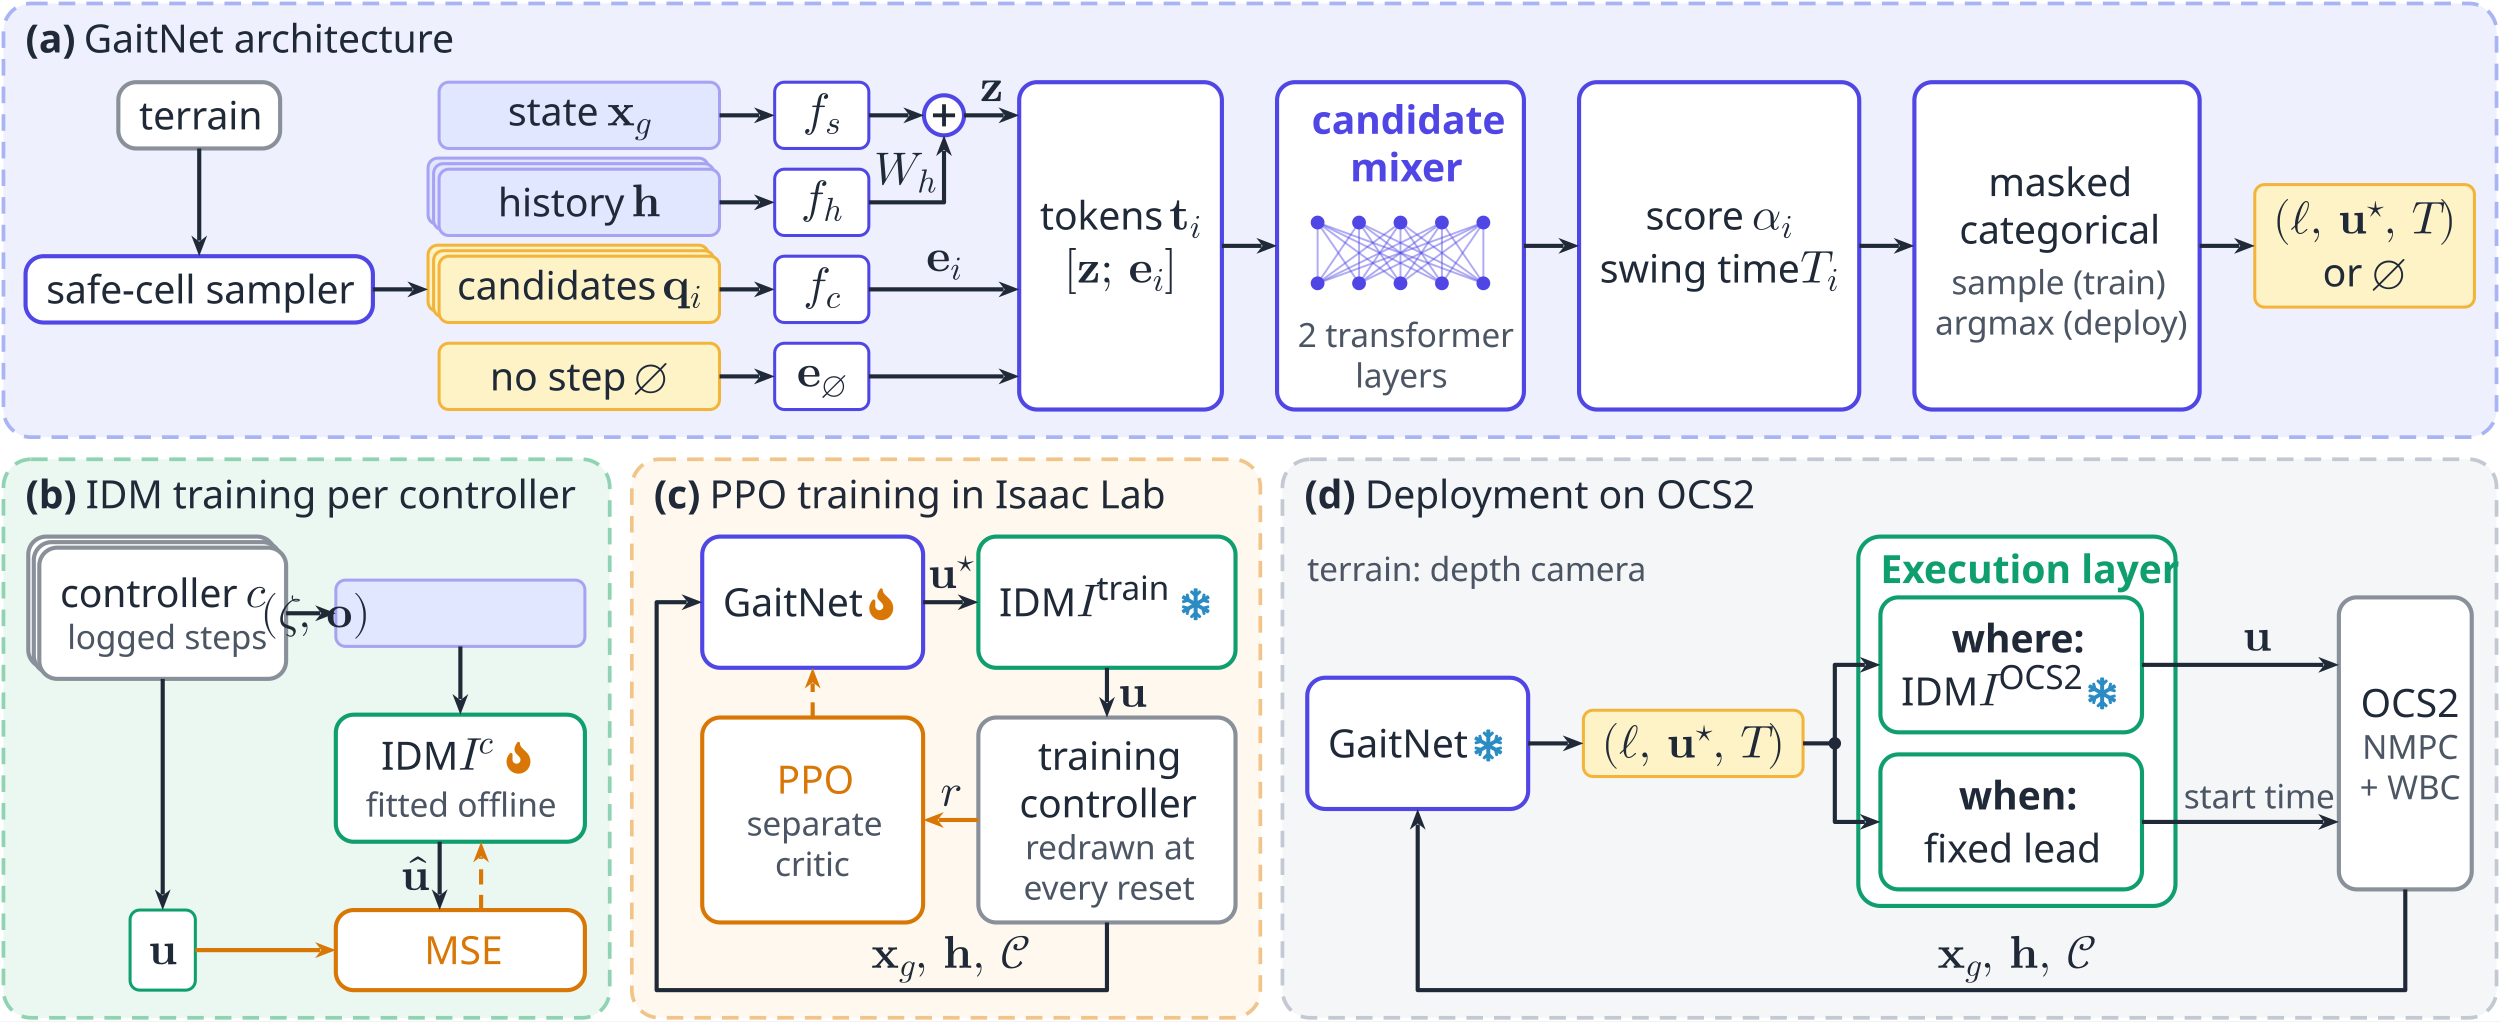
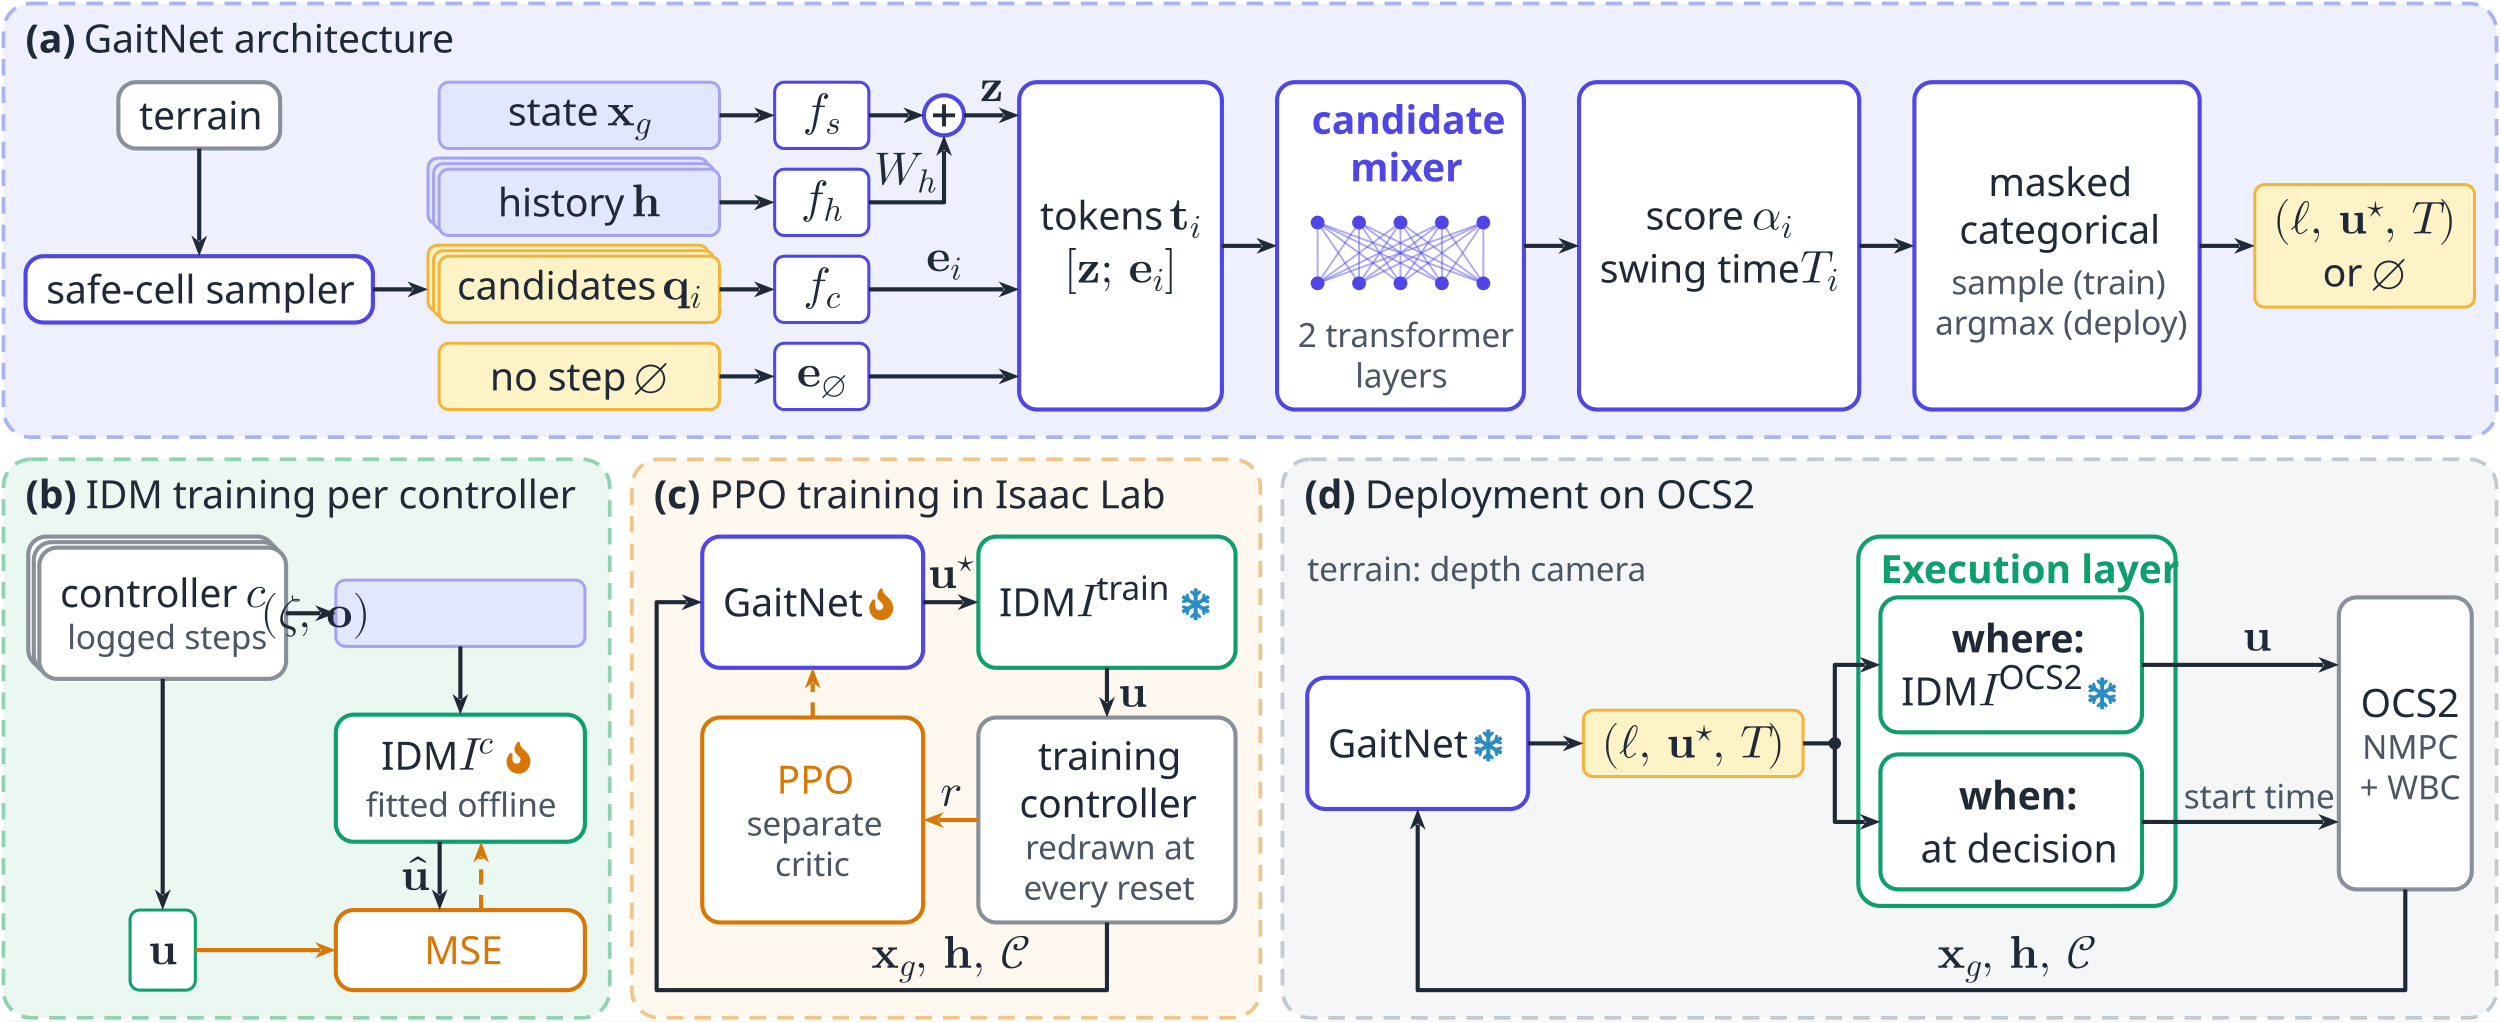
<svg xmlns="http://www.w3.org/2000/svg" width="181.00mm" height="73.94mm" viewBox="0 0 181.00 73.94">
  <g>
    <rect x="0" y="0" width="181.00" height="73.94" fill="white" />
  </g>
  <g>
    <rect x="0.250" y="0.250" width="180.500" height="31.400" rx="2.0" fill="#EEF1FD" stroke="#A9B4F4" stroke-width="0.27" stroke-dasharray="1.2,0.8" />
    <g>
      <text fill="#1F2937" xml:space="preserve">
        <tspan x="1.850" y="3.800" font-family="Fira Sans" font-size="2.820" font-weight="600">(a)</tspan>
        <tspan x="6.066" y="3.800" font-family="Fira Sans" font-size="2.820">GaitNet architecture</tspan>
      </text>
    </g>
    <g>
      <rect x="8.567" y="5.950" width="11.714" height="4.800" rx="1.3" fill="white" stroke="#8A9099" stroke-width="0.3" />
      <text fill="#1F2937" xml:space="preserve">
        <tspan x="10.067" y="9.365" font-family="Fira Sans" font-size="2.820">terrain</tspan>
      </text>
    </g>
    <g>
      <rect x="1.850" y="18.550" width="25.148" height="4.800" rx="1.3" fill="white" stroke="#4F46E5" stroke-width="0.3" />
      <text fill="#1F2937" xml:space="preserve">
        <tspan x="3.350" y="21.965" font-family="Fira Sans" font-size="2.820">safe-cell sampler</tspan>
      </text>
    </g>
    <polyline points="14.424,10.750 14.424,17.425" fill="none" stroke="#1F2937" stroke-width="0.3" stroke-linejoin="round" />
    <polygon points="14.424,18.550 13.849,17.050 14.424,17.500 14.999,17.050" fill="#1F2937" />
    <g>
      <rect x="31.791" y="5.950" width="20.302" height="4.800" rx="0.7" fill="#E0E7FF" stroke="#A7A3F2" stroke-width="0.22" />
      <text fill="#1F2937" xml:space="preserve">
        <tspan x="36.775" y="9.083" font-family="Fira Sans" font-size="2.820">state </tspan>
        <tspan x="43.946" y="9.083" font-family="Latin Modern Math" font-size="3.328">𝐱</tspan>
        <tspan x="45.966" y="9.675" font-family="Latin Modern Math" font-size="2.396">𝑔</tspan>
      </text>
    </g>
    <g>
      <rect x="30.991" y="11.450" width="20.302" height="4.800" rx="0.7" fill="#E0E7FF" stroke="#A7A3F2" stroke-width="0.22" />
      <rect x="31.391" y="11.850" width="20.302" height="4.800" rx="0.7" fill="#E0E7FF" stroke="#A7A3F2" stroke-width="0.22" />
      <rect x="31.791" y="12.250" width="20.302" height="4.800" rx="0.7" fill="#E0E7FF" stroke="#A7A3F2" stroke-width="0.22" />
      <text fill="#1F2937" xml:space="preserve">
        <tspan x="36.053" y="15.665" font-family="Fira Sans" font-size="2.820">history </tspan>
        <tspan x="45.705" y="15.665" font-family="Latin Modern Math" font-size="3.328">𝐡</tspan>
      </text>
    </g>
    <g>
      <rect x="30.991" y="17.750" width="20.302" height="4.800" rx="0.7" fill="#FEF3C7" stroke="#F2B43A" stroke-width="0.22" />
      <rect x="31.391" y="18.150" width="20.302" height="4.800" rx="0.7" fill="#FEF3C7" stroke="#F2B43A" stroke-width="0.22" />
      <rect x="31.791" y="18.550" width="20.302" height="4.800" rx="0.7" fill="#FEF3C7" stroke="#F2B43A" stroke-width="0.22" />
      <text fill="#1F2937" xml:space="preserve">
        <tspan x="33.091" y="21.683" font-family="Fira Sans" font-size="2.820">candidates </tspan>
        <tspan x="47.947" y="21.683" font-family="Latin Modern Math" font-size="3.328">𝐪</tspan>
        <tspan x="49.967" y="22.275" font-family="Latin Modern Math" font-size="2.396">𝑖</tspan>
      </text>
    </g>
    <g>
      <rect x="31.791" y="24.850" width="20.302" height="4.800" rx="0.7" fill="#FEF3C7" stroke="#F2B43A" stroke-width="0.22" />
      <text fill="#1F2937" xml:space="preserve">
        <tspan x="35.477" y="28.265" font-family="Fira Sans" font-size="2.820">no step </tspan>
        <tspan x="45.818" y="28.265" font-family="Latin Modern Math" font-size="3.328">⌀</tspan>
      </text>
    </g>
    <polyline points="26.998,20.950 29.866,20.950" fill="none" stroke="#1F2937" stroke-width="0.3" stroke-linejoin="round" />
    <polygon points="30.991,20.950 29.491,21.525 29.941,20.950 29.491,20.375" fill="#1F2937" />
    <g>
      <rect x="56.086" y="5.950" width="6.818" height="4.800" rx="0.7" fill="white" stroke="#4F46E5" stroke-width="0.22" />
      <text fill="#1F2937" xml:space="preserve">
        <tspan x="58.118" y="9.083" font-family="Latin Modern Math" font-size="3.328">𝑓</tspan>
        <tspan x="59.748" y="9.675" font-family="Latin Modern Math" font-size="2.396">𝑠</tspan>
      </text>
    </g>
    <g>
      <rect x="56.086" y="12.250" width="6.818" height="4.800" rx="0.7" fill="white" stroke="#4F46E5" stroke-width="0.22" />
      <text fill="#1F2937" xml:space="preserve">
        <tspan x="57.990" y="15.383" font-family="Latin Modern Math" font-size="3.328">𝑓</tspan>
        <tspan x="59.620" y="15.975" font-family="Latin Modern Math" font-size="2.396">ℎ</tspan>
      </text>
    </g>
    <g>
      <rect x="56.086" y="18.550" width="6.818" height="4.800" rx="0.7" fill="white" stroke="#4F46E5" stroke-width="0.22" />
      <text fill="#1F2937" xml:space="preserve">
        <tspan x="58.161" y="21.683" font-family="Latin Modern Math" font-size="3.328">𝑓</tspan>
        <tspan x="59.791" y="22.275" font-family="Latin Modern Math" font-size="2.396">𝑐</tspan>
      </text>
    </g>
    <g>
      <rect x="56.086" y="24.850" width="6.818" height="4.800" rx="0.7" fill="white" stroke="#4F46E5" stroke-width="0.22" />
      <text fill="#1F2937" xml:space="preserve">
        <tspan x="57.686" y="27.983" font-family="Latin Modern Math" font-size="3.328">𝐞</tspan>
        <tspan x="59.440" y="28.575" font-family="Latin Modern Math" font-size="2.396">⌀</tspan>
      </text>
    </g>
    <polyline points="52.093,8.350 54.961,8.350" fill="none" stroke="#1F2937" stroke-width="0.3" stroke-linejoin="round" />
    <polygon points="56.086,8.350 54.586,8.925 55.036,8.350 54.586,7.775" fill="#1F2937" />
    <polyline points="52.093,14.650 54.961,14.650" fill="none" stroke="#1F2937" stroke-width="0.3" stroke-linejoin="round" />
    <polygon points="56.086,14.650 54.586,15.225 55.036,14.650 54.586,14.075" fill="#1F2937" />
    <polyline points="52.093,20.950 54.961,20.950" fill="none" stroke="#1F2937" stroke-width="0.3" stroke-linejoin="round" />
    <polygon points="56.086,20.950 54.586,21.525 55.036,20.950 54.586,20.375" fill="#1F2937" />
    <polyline points="52.093,27.250 54.961,27.250" fill="none" stroke="#1F2937" stroke-width="0.3" stroke-linejoin="round" />
    <polygon points="56.086,27.250 54.586,27.825 55.036,27.250 54.586,26.675" fill="#1F2937" />
    <g>
      <circle cx="68.347" cy="8.350" r="1.45" fill="white" stroke="#4F46E5" stroke-width="0.3" />
      <path d="M 67.547,8.350 h 1.6 M 68.347,7.550 v 1.6" stroke="#1F2937" stroke-width="0.28" />
    </g>
    <polyline points="62.904,8.350 65.772,8.350" fill="none" stroke="#1F2937" stroke-width="0.3" stroke-linejoin="round" />
    <polygon points="66.897,8.350 65.397,8.925 65.847,8.350 65.397,7.775" fill="#1F2937" />
    <polyline points="62.904,14.650 68.347,14.650 68.347,10.925" fill="none" stroke="#1F2937" stroke-width="0.3" stroke-linejoin="round" />
    <polygon points="68.347,9.800 68.922,11.300 68.347,10.850 67.772,11.300" fill="#1F2937" />
    <text fill="#1F2937" xml:space="preserve">
      <tspan x="63.275" y="13.333" font-family="Latin Modern Math" font-size="3.328">𝑊</tspan>
      <tspan x="66.417" y="13.925" font-family="Latin Modern Math" font-size="2.396">ℎ</tspan>
    </text>
    <g>
      <rect x="73.789" y="5.950" width="14.676" height="23.700" rx="1.3" fill="white" stroke="#4F46E5" stroke-width="0.3" />
      <text fill="#1F2937" xml:space="preserve">
        <tspan x="75.289" y="16.616" font-family="Fira Sans" font-size="2.820">tokens </tspan>
        <tspan x="84.652" y="16.616" font-family="Latin Modern Math" font-size="3.328">𝐭</tspan>
        <tspan x="86.139" y="17.208" font-family="Latin Modern Math" font-size="2.396">𝑖</tspan>
      </text>
      <text fill="#1F2937" xml:space="preserve">
        <tspan x="77.047" y="20.451" font-family="Latin Modern Math" font-size="3.328">[</tspan>
        <tspan x="77.972" y="20.451" font-family="Latin Modern Math" font-size="3.328">𝐳; 𝐞</tspan>
        <tspan x="83.456" y="21.043" font-family="Latin Modern Math" font-size="2.396">𝑖</tspan>
        <tspan x="84.283" y="20.451" font-family="Latin Modern Math" font-size="3.328">]</tspan>
      </text>
    </g>
    <polyline points="69.797,8.350 72.664,8.350" fill="none" stroke="#1F2937" stroke-width="0.3" stroke-linejoin="round" />
    <polygon points="73.789,8.350 72.289,8.925 72.739,8.350 72.289,7.775" fill="#1F2937" />
    <text fill="#1F2937" xml:space="preserve">
      <tspan x="70.943" y="7.315" font-family="Latin Modern Math" font-size="3.328">𝐳</tspan>
    </text>
    <polyline points="62.904,20.950 72.664,20.950" fill="none" stroke="#1F2937" stroke-width="0.3" stroke-linejoin="round" />
    <polygon points="73.789,20.950 72.289,21.525 72.739,20.950 72.289,20.375" fill="#1F2937" />
    <text fill="#1F2937" xml:space="preserve">
      <tspan x="67.056" y="19.633" font-family="Latin Modern Math" font-size="3.328">𝐞</tspan>
      <tspan x="68.810" y="20.225" font-family="Latin Modern Math" font-size="2.396">𝑖</tspan>
    </text>
    <polyline points="62.904,27.250 72.664,27.250" fill="none" stroke="#1F2937" stroke-width="0.3" stroke-linejoin="round" />
    <polygon points="73.789,27.250 72.289,27.825 72.739,27.250 72.289,26.675" fill="#1F2937" />
    <g>
      <rect x="92.459" y="5.950" width="17.873" height="23.700" rx="1.3" fill="white" stroke="#4F46E5" stroke-width="0.3" />
      <text fill="#4F46E5" xml:space="preserve">
        <tspan x="94.963" y="9.685" font-family="Fira Sans" font-size="2.820" font-weight="600">candidate</tspan>
      </text>
      <text fill="#4F46E5" xml:space="preserve">
        <tspan x="97.753" y="13.126" font-family="Fira Sans" font-size="2.820" font-weight="600">mixer</tspan>
      </text>
      <text fill="#4B5563" xml:space="preserve">
        <tspan x="93.959" y="25.122" font-family="Fira Sans" font-size="2.400">2 transformer</tspan>
      </text>
      <text fill="#4B5563" xml:space="preserve">
        <tspan x="98.123" y="28.050" font-family="Fira Sans" font-size="2.400">layers</tspan>
      </text>
      <line x1="95.395" y1="16.112" x2="95.395" y2="20.512" stroke="#4F46E5" stroke-opacity="0.45" stroke-width="0.14" />
      <line x1="95.395" y1="16.112" x2="98.395" y2="20.512" stroke="#4F46E5" stroke-opacity="0.45" stroke-width="0.14" />
      <line x1="95.395" y1="16.112" x2="101.395" y2="20.512" stroke="#4F46E5" stroke-opacity="0.45" stroke-width="0.14" />
      <line x1="95.395" y1="16.112" x2="104.395" y2="20.512" stroke="#4F46E5" stroke-opacity="0.45" stroke-width="0.14" />
      <line x1="95.395" y1="16.112" x2="107.395" y2="20.512" stroke="#4F46E5" stroke-opacity="0.45" stroke-width="0.14" />
      <line x1="98.395" y1="16.112" x2="95.395" y2="20.512" stroke="#4F46E5" stroke-opacity="0.45" stroke-width="0.14" />
      <line x1="98.395" y1="16.112" x2="98.395" y2="20.512" stroke="#4F46E5" stroke-opacity="0.45" stroke-width="0.14" />
      <line x1="98.395" y1="16.112" x2="101.395" y2="20.512" stroke="#4F46E5" stroke-opacity="0.45" stroke-width="0.14" />
      <line x1="98.395" y1="16.112" x2="104.395" y2="20.512" stroke="#4F46E5" stroke-opacity="0.45" stroke-width="0.14" />
      <line x1="98.395" y1="16.112" x2="107.395" y2="20.512" stroke="#4F46E5" stroke-opacity="0.45" stroke-width="0.14" />
      <line x1="101.395" y1="16.112" x2="95.395" y2="20.512" stroke="#4F46E5" stroke-opacity="0.45" stroke-width="0.14" />
      <line x1="101.395" y1="16.112" x2="98.395" y2="20.512" stroke="#4F46E5" stroke-opacity="0.45" stroke-width="0.14" />
      <line x1="101.395" y1="16.112" x2="101.395" y2="20.512" stroke="#4F46E5" stroke-opacity="0.45" stroke-width="0.14" />
      <line x1="101.395" y1="16.112" x2="104.395" y2="20.512" stroke="#4F46E5" stroke-opacity="0.45" stroke-width="0.14" />
      <line x1="101.395" y1="16.112" x2="107.395" y2="20.512" stroke="#4F46E5" stroke-opacity="0.45" stroke-width="0.14" />
      <line x1="104.395" y1="16.112" x2="95.395" y2="20.512" stroke="#4F46E5" stroke-opacity="0.45" stroke-width="0.14" />
      <line x1="104.395" y1="16.112" x2="98.395" y2="20.512" stroke="#4F46E5" stroke-opacity="0.45" stroke-width="0.14" />
      <line x1="104.395" y1="16.112" x2="101.395" y2="20.512" stroke="#4F46E5" stroke-opacity="0.45" stroke-width="0.14" />
      <line x1="104.395" y1="16.112" x2="104.395" y2="20.512" stroke="#4F46E5" stroke-opacity="0.45" stroke-width="0.14" />
      <line x1="104.395" y1="16.112" x2="107.395" y2="20.512" stroke="#4F46E5" stroke-opacity="0.45" stroke-width="0.14" />
      <line x1="107.395" y1="16.112" x2="95.395" y2="20.512" stroke="#4F46E5" stroke-opacity="0.45" stroke-width="0.14" />
      <line x1="107.395" y1="16.112" x2="98.395" y2="20.512" stroke="#4F46E5" stroke-opacity="0.45" stroke-width="0.14" />
      <line x1="107.395" y1="16.112" x2="101.395" y2="20.512" stroke="#4F46E5" stroke-opacity="0.45" stroke-width="0.14" />
      <line x1="107.395" y1="16.112" x2="104.395" y2="20.512" stroke="#4F46E5" stroke-opacity="0.45" stroke-width="0.14" />
      <line x1="107.395" y1="16.112" x2="107.395" y2="20.512" stroke="#4F46E5" stroke-opacity="0.45" stroke-width="0.14" />
      <circle cx="95.395" cy="16.112" r="0.5" fill="#4F46E5" />
      <circle cx="95.395" cy="20.512" r="0.5" fill="#4F46E5" />
      <circle cx="98.395" cy="16.112" r="0.5" fill="#4F46E5" />
      <circle cx="98.395" cy="20.512" r="0.5" fill="#4F46E5" />
      <circle cx="101.395" cy="16.112" r="0.5" fill="#4F46E5" />
      <circle cx="101.395" cy="20.512" r="0.5" fill="#4F46E5" />
      <circle cx="104.395" cy="16.112" r="0.5" fill="#4F46E5" />
      <circle cx="104.395" cy="20.512" r="0.5" fill="#4F46E5" />
      <circle cx="107.395" cy="16.112" r="0.5" fill="#4F46E5" />
      <circle cx="107.395" cy="20.512" r="0.5" fill="#4F46E5" />
    </g>
    <g>
      <rect x="114.324" y="5.950" width="20.284" height="23.700" rx="1.3" fill="white" stroke="#4F46E5" stroke-width="0.3" />
      <text fill="#1F2937" xml:space="preserve">
        <tspan x="119.146" y="16.616" font-family="Fira Sans" font-size="2.820">score </tspan>
        <tspan x="126.831" y="16.616" font-family="Latin Modern Math" font-size="3.328">𝛼</tspan>
        <tspan x="128.960" y="17.208" font-family="Latin Modern Math" font-size="2.396">𝑖</tspan>
      </text>
      <text fill="#1F2937" xml:space="preserve">
        <tspan x="115.824" y="20.451" font-family="Fira Sans" font-size="2.820">swing time </tspan>
        <tspan x="130.339" y="20.451" font-family="Latin Modern Math" font-size="3.328">𝑇</tspan>
        <tspan x="132.282" y="21.043" font-family="Latin Modern Math" font-size="2.396">𝑖</tspan>
      </text>
    </g>
    <g>
      <rect x="138.601" y="5.950" width="20.652" height="23.700" rx="1.3" fill="white" stroke="#4F46E5" stroke-width="0.3" />
      <text fill="#1F2937" xml:space="preserve">
        <tspan x="143.960" y="14.195" font-family="Fira Sans" font-size="2.820">masked</tspan>
      </text>
      <text fill="#1F2937" xml:space="preserve">
        <tspan x="141.856" y="17.635" font-family="Fira Sans" font-size="2.820">categorical</tspan>
      </text>
      <text fill="#4B5563" xml:space="preserve">
        <tspan x="141.281" y="21.300" font-family="Fira Sans" font-size="2.400">sample (train)</tspan>
      </text>
      <text fill="#4B5563" xml:space="preserve">
        <tspan x="140.101" y="24.228" font-family="Fira Sans" font-size="2.400">argmax (deploy)</tspan>
      </text>
    </g>
    <g>
      <rect x="163.246" y="13.365" width="15.904" height="8.870" rx="0.7" fill="#FEF3C7" stroke="#F2B43A" stroke-width="0.22" />
      <text fill="#1F2937" xml:space="preserve">
        <tspan x="164.546" y="16.898" font-family="Latin Modern Math" font-size="3.328">(</tspan>
        <tspan x="165.841" y="16.898" font-family="Latin Modern Math" font-size="3.328">ℓ, 𝐮</tspan>
        <tspan x="171.384" y="15.713" font-family="Latin Modern Math" font-size="2.396">⋆</tspan>
        <tspan x="172.582" y="16.898" font-family="Latin Modern Math" font-size="3.328">, 𝑇)</tspan>
      </text>
      <text fill="#1F2937" xml:space="preserve">
        <tspan x="168.162" y="20.733" font-family="Fira Sans" font-size="2.820">or </tspan>
        <tspan x="171.645" y="20.733" font-family="Latin Modern Math" font-size="3.328">⌀</tspan>
      </text>
    </g>
    <polyline points="88.466,17.800 91.334,17.800" fill="none" stroke="#1F2937" stroke-width="0.3" stroke-linejoin="round" />
    <polygon points="92.459,17.800 90.959,18.375 91.409,17.800 90.959,17.225" fill="#1F2937" />
    <polyline points="110.331,17.800 113.199,17.800" fill="none" stroke="#1F2937" stroke-width="0.3" stroke-linejoin="round" />
    <polygon points="114.324,17.800 112.824,18.375 113.274,17.800 112.824,17.225" fill="#1F2937" />
    <polyline points="134.609,17.800 137.476,17.800" fill="none" stroke="#1F2937" stroke-width="0.3" stroke-linejoin="round" />
    <polygon points="138.601,17.800 137.101,18.375 137.551,17.800 137.101,17.225" fill="#1F2937" />
    <polyline points="159.253,17.800 162.121,17.800" fill="none" stroke="#1F2937" stroke-width="0.3" stroke-linejoin="round" />
    <polygon points="163.246,17.800 161.746,18.375 162.196,17.800 161.746,17.225" fill="#1F2937" />
  </g>
  <g>
    <rect x="0.250" y="33.250" width="43.894" height="40.437" rx="2.0" fill="#EBF7F1" stroke="#8FD3B3" stroke-width="0.27" stroke-dasharray="1.2,0.8" />
    <g>
      <text fill="#1F2937" xml:space="preserve">
        <tspan x="1.850" y="36.800" font-family="Fira Sans" font-size="2.820" font-weight="600">(b)</tspan>
        <tspan x="6.204" y="36.800" font-family="Fira Sans" font-size="2.820">IDM training per controller</tspan>
      </text>
    </g>
    <g>
      <rect x="2.047" y="38.850" width="17.867" height="9.500" rx="1.3" fill="white" stroke="#8A9099" stroke-width="0.3" />
      <rect x="2.447" y="39.250" width="17.867" height="9.500" rx="1.3" fill="white" stroke="#8A9099" stroke-width="0.3" />
      <rect x="2.847" y="39.650" width="17.867" height="9.500" rx="1.3" fill="white" stroke="#8A9099" stroke-width="0.3" />
      <text fill="#1F2937" xml:space="preserve">
        <tspan x="4.347" y="43.951" font-family="Fira Sans" font-size="2.820">controller </tspan>
        <tspan x="17.773" y="43.951" font-family="Latin Modern Math" font-size="3.328">𝑐</tspan>
      </text>
      <text fill="#4B5563" xml:space="preserve">
        <tspan x="4.870" y="46.984" font-family="Fira Sans" font-size="2.400">logged steps</tspan>
      </text>
    </g>
    <g>
      <rect x="24.314" y="42.000" width="18.033" height="4.800" rx="0.7" fill="#E0E7FF" stroke="#A7A3F2" stroke-width="0.22" />
      <text fill="#1F2937" xml:space="preserve" text-anchor="middle">
        <tspan x="33.330" y="45.415" font-family="Latin Modern Math" font-size="3.328" text-anchor="middle">(𝜁, 𝐨)</tspan>
      </text>
    </g>
    <g>
      <rect x="24.314" y="51.744" width="18.033" height="9.199" rx="1.3" fill="white" stroke="#0F9F6E" stroke-width="0.3" />
      <text fill="#1F2937" xml:space="preserve">
        <tspan x="27.593" y="55.727" font-family="Fira Sans" font-size="2.820">IDM </tspan>
        <tspan x="33.182" y="55.727" font-family="Latin Modern Math" font-size="3.328">𝐼</tspan>
        <tspan x="34.647" y="54.542" font-family="Latin Modern Math" font-size="2.396">𝑐</tspan>
      </text>
      <path d="M422 828C422 874 362 893 336 854C94 500 438 484 438 312C438 242 381 187 311 188C242 189 188 245 188 314V481C188 523 136 545 107 514C55 459 0 365 0 250C0 43 168 -125 375 -125C582 -125 750 43 750 250C750 583 422 627 422 828Z" fill="#D97706" transform="translate(36.671,55.727) scale(0.00231,-0.00231)" />
      <text fill="#4B5563" xml:space="preserve">
        <tspan x="26.482" y="59.125" font-family="Fira Sans" font-size="2.400">fitted offline</tspan>
      </text>
    </g>
    <g>
      <rect x="24.314" y="65.887" width="18.033" height="5.800" rx="1.3" fill="white" stroke="#D97706" stroke-width="0.3" />
      <text fill="#D97706" xml:space="preserve">
        <tspan x="30.711" y="69.802" font-family="Fira Sans" font-size="2.820">MSE</tspan>
      </text>
    </g>
    <g>
      <rect x="9.417" y="65.887" width="4.726" height="5.800" rx="0.7" fill="white" stroke="#0F9F6E" stroke-width="0.22" />
      <text fill="#1F2937" xml:space="preserve">
        <tspan x="10.717" y="69.802" font-family="Latin Modern Math" font-size="3.328">𝐮</tspan>
      </text>
    </g>
    <polyline points="20.714,44.400 23.189,44.400" fill="none" stroke="#1F2937" stroke-width="0.3" stroke-linejoin="round" />
    <polygon points="24.314,44.400 22.814,44.975 23.264,44.400 22.814,43.825" fill="#1F2937" />
    <polyline points="11.780,49.150 11.780,64.762" fill="none" stroke="#1F2937" stroke-width="0.3" stroke-linejoin="round" />
    <polygon points="11.780,65.887 11.205,64.387 11.780,64.837 12.355,64.387" fill="#1F2937" />
    <polyline points="33.331,46.800 33.331,50.619" fill="none" stroke="#1F2937" stroke-width="0.3" stroke-linejoin="round" />
    <polygon points="33.331,51.744 32.756,50.244 33.331,50.694 33.906,50.244" fill="#1F2937" />
    <polyline points="31.831,60.943 31.831,64.762" fill="none" stroke="#1F2937" stroke-width="0.3" stroke-linejoin="round" />
    <polygon points="31.831,65.887 31.256,64.387 31.831,64.837 32.406,64.387" fill="#1F2937" />
    <text fill="#1F2937" xml:space="preserve">
      <tspan x="29.004" y="64.430" font-family="Latin Modern Math" font-size="3.328">𝐮̂</tspan>
    </text>
    <polyline points="34.831,65.887 34.831,62.068" fill="none" stroke="#D97706" stroke-width="0.3" stroke-linejoin="round" stroke-dasharray="1.1,0.75" />
    <polygon points="34.831,60.943 35.406,62.443 34.831,61.993 34.256,62.443" fill="#D97706" />
    <polyline points="14.144,68.787 23.189,68.787" fill="none" stroke="#D97706" stroke-width="0.3" stroke-linejoin="round" />
    <polygon points="24.314,68.787 22.814,69.362 23.264,68.787 22.814,68.212" fill="#D97706" />
  </g>
  <g>
    <rect x="45.744" y="33.250" width="45.505" height="40.437" rx="2.0" fill="#FFF8EE" stroke="#F1C48A" stroke-width="0.27" stroke-dasharray="1.2,0.8" />
    <g>
      <text fill="#1F2937" xml:space="preserve">
        <tspan x="47.344" y="36.800" font-family="Fira Sans" font-size="2.820" font-weight="600">(c)</tspan>
        <tspan x="51.366" y="36.800" font-family="Fira Sans" font-size="2.820">PPO training in Isaac Lab</tspan>
      </text>
    </g>
    <g>
      <rect x="50.841" y="38.850" width="15.992" height="9.500" rx="1.3" fill="white" stroke="#4F46E5" stroke-width="0.3" />
      <text fill="#1F2937" xml:space="preserve">
        <tspan x="52.341" y="44.615" font-family="Fira Sans" font-size="2.820">GaitNet</tspan>
      </text>
      <path d="M422 828C422 874 362 893 336 854C94 500 438 484 438 312C438 242 381 187 311 188C242 189 188 245 188 314V481C188 523 136 545 107 514C55 459 0 365 0 250C0 43 168 -125 375 -125C582 -125 750 43 750 250C750 583 422 627 422 828Z" fill="#D97706" transform="translate(62.936,44.615) scale(0.00231,-0.00231)" />
    </g>
    <g>
      <rect x="70.833" y="38.850" width="18.619" height="9.500" rx="1.3" fill="white" stroke="#0F9F6E" stroke-width="0.3" />
      <text fill="#1F2937" xml:space="preserve">
        <tspan x="72.333" y="44.615" font-family="Fira Sans" font-size="2.820">IDM </tspan>
        <tspan x="77.922" y="44.615" font-family="Latin Modern Math" font-size="3.328">𝐼</tspan>
        <tspan x="79.386" y="43.431" font-family="Fira Sans" font-size="2.400">train</tspan>
      </text>
      <path d="M860 201 794 239 845 253C861 257 870 273 866 289L858 319C854 335 837 344 821 340L683 303L558 375L683 447L821 410C837 406 854 415 858 431L866 460C870 476 861 493 845 497L794 511L860 549C874 557 879 576 871 590L841 643C833 657 813 662 799 654L733 616L747 666C751 682 742 699 726 703L697 711C681 715 664 706 660 690L623 552L500 481V632L605 737C617 749 617 769 605 781L583 803C571 815 551 815 539 803L500 765V844C500 861 486 875 469 875H406C389 875 375 861 375 844V765L337 803C325 815 304 815 292 803L270 781C258 769 258 749 270 737L375 632V481L252 552L215 690C211 706 194 715 178 711L149 703C133 699 124 682 128 666L142 616L76 654C62 662 42 657 34 643L4 590C-4 576 1 557 15 549L81 511L30 497C14 493 5 476 9 460L17 431C21 415 38 406 54 410L192 447L317 375L192 303L54 340C38 344 21 335 17 319L9 290C5 274 14 257 30 253L81 239L15 201C1 193 -4 174 4 160L34 107C42 93 61 88 75 96L141 134L128 83C124 67 133 50 149 46L178 39C194 35 211 44 215 60L252 198L375 269V118L270 13C258 1 258 -19 270 -31L292 -54C304 -66 324 -66 336 -54L375 -15V-94C375 -111 389 -125 406 -125H468C485 -125 500 -111 500 -94V-15L538 -53C550 -65 570 -65 582 -53L604 -31C616 -19 616 1 604 13L500 118V269L623 198L660 60C664 44 681 35 697 39L726 47C742 51 751 68 747 84L733 134L799 96C813 88 833 93 841 107L871 160C879 174 874 193 860 201Z" fill="#2B8CC4" transform="translate(85.555,44.615) scale(0.00231,-0.00231)" />
    </g>
    <g>
      <rect x="50.841" y="51.950" width="15.992" height="14.837" rx="1.3" fill="white" stroke="#D97706" stroke-width="0.3" />
      <text fill="#D97706" xml:space="preserve">
        <tspan x="56.223" y="57.456" font-family="Fira Sans" font-size="2.820">PPO</tspan>
      </text>
      <text fill="#4B5563" xml:space="preserve">
        <tspan x="54.054" y="60.489" font-family="Fira Sans" font-size="2.400">separate</tspan>
      </text>
      <text fill="#4B5563" xml:space="preserve">
        <tspan x="56.117" y="63.417" font-family="Fira Sans" font-size="2.400">critic</tspan>
      </text>
    </g>
    <g>
      <rect x="70.833" y="51.950" width="18.619" height="14.837" rx="1.3" fill="white" stroke="#8A9099" stroke-width="0.3" />
      <text fill="#1F2937" xml:space="preserve">
        <tspan x="75.141" y="55.735" font-family="Fira Sans" font-size="2.820">training</tspan>
      </text>
      <text fill="#1F2937" xml:space="preserve">
        <tspan x="73.803" y="59.176" font-family="Fira Sans" font-size="2.820">controller</tspan>
      </text>
      <text fill="#4B5563" xml:space="preserve">
        <tspan x="74.224" y="62.209" font-family="Fira Sans" font-size="2.400">redrawn at</tspan>
      </text>
      <text fill="#4B5563" xml:space="preserve">
        <tspan x="74.108" y="65.137" font-family="Fira Sans" font-size="2.400">every reset</tspan>
      </text>
    </g>
    <polyline points="66.833,43.600 69.708,43.600" fill="none" stroke="#1F2937" stroke-width="0.3" stroke-linejoin="round" />
    <polygon points="70.833,43.600 69.333,44.175 69.783,43.600 69.333,43.025" fill="#1F2937" />
    <text fill="#1F2937" xml:space="preserve">
      <tspan x="67.171" y="42.565" font-family="Latin Modern Math" font-size="3.328">𝐮</tspan>
      <tspan x="69.297" y="41.381" font-family="Latin Modern Math" font-size="2.396">⋆</tspan>
    </text>
    <polyline points="80.143,48.350 80.143,50.825" fill="none" stroke="#1F2937" stroke-width="0.3" stroke-linejoin="round" />
    <polygon points="80.143,51.950 79.568,50.450 80.143,50.900 80.718,50.450" fill="#1F2937" />
    <text fill="#1F2937" xml:space="preserve">
      <tspan x="80.943" y="51.165" font-family="Latin Modern Math" font-size="3.328">𝐮</tspan>
    </text>
    <polyline points="70.833,59.368 67.958,59.368" fill="none" stroke="#D97706" stroke-width="0.3" stroke-linejoin="round" />
    <polygon points="66.833,59.368 68.333,58.793 67.883,59.368 68.333,59.943" fill="#D97706" />
    <text fill="#1F2937" xml:space="preserve">
      <tspan x="68.083" y="58.334" font-family="Latin Modern Math" font-size="3.328">𝑟</tspan>
    </text>
    <polyline points="58.837,51.950 58.837,49.475" fill="none" stroke="#D97706" stroke-width="0.3" stroke-linejoin="round" stroke-dasharray="1.1,0.75" />
    <polygon points="58.837,48.350 59.412,49.850 58.837,49.400 58.262,49.850" fill="#D97706" />
    <polyline points="80.143,66.787 80.143,71.687 47.541,71.687 47.541,43.600 49.716,43.600" fill="none" stroke="#1F2937" stroke-width="0.3" stroke-linejoin="round" />
    <polygon points="50.841,43.600 49.341,44.175 49.791,43.600 49.341,43.025" fill="#1F2937" />
    <text fill="#1F2937" xml:space="preserve">
      <tspan x="63.071" y="70.070" font-family="Latin Modern Math" font-size="3.328">𝐱</tspan>
      <tspan x="65.090" y="70.662" font-family="Latin Modern Math" font-size="2.396">𝑔</tspan>
      <tspan x="66.233" y="70.070" font-family="Latin Modern Math" font-size="3.328">, 𝐡, 𝒞</tspan>
    </text>
  </g>
  <g>
    <rect x="92.849" y="33.250" width="87.901" height="40.437" rx="2.0" fill="#F5F6F8" stroke="#C3C9D2" stroke-width="0.27" stroke-dasharray="1.2,0.8" />
    <g>
      <text fill="#1F2937" xml:space="preserve">
        <tspan x="94.449" y="36.800" font-family="Fira Sans" font-size="2.820" font-weight="600">(d)</tspan>
        <tspan x="98.812" y="36.800" font-family="Fira Sans" font-size="2.820">Deployment on OCS2</tspan>
      </text>
    </g>
    <g>
      <rect x="94.646" y="49.070" width="15.992" height="9.500" rx="1.3" fill="white" stroke="#4F46E5" stroke-width="0.3" />
      <text fill="#1F2937" xml:space="preserve">
        <tspan x="96.146" y="54.836" font-family="Fira Sans" font-size="2.820">GaitNet</tspan>
      </text>
      <path d="M860 201 794 239 845 253C861 257 870 273 866 289L858 319C854 335 837 344 821 340L683 303L558 375L683 447L821 410C837 406 854 415 858 431L866 460C870 476 861 493 845 497L794 511L860 549C874 557 879 576 871 590L841 643C833 657 813 662 799 654L733 616L747 666C751 682 742 699 726 703L697 711C681 715 664 706 660 690L623 552L500 481V632L605 737C617 749 617 769 605 781L583 803C571 815 551 815 539 803L500 765V844C500 861 486 875 469 875H406C389 875 375 861 375 844V765L337 803C325 815 304 815 292 803L270 781C258 769 258 749 270 737L375 632V481L252 552L215 690C211 706 194 715 178 711L149 703C133 699 124 682 128 666L142 616L76 654C62 662 42 657 34 643L4 590C-4 576 1 557 15 549L81 511L30 497C14 493 5 476 9 460L17 431C21 415 38 406 54 410L192 447L317 375L192 303L54 340C38 344 21 335 17 319L9 290C5 274 14 257 30 253L81 239L15 201C1 193 -4 174 4 160L34 107C42 93 61 88 75 96L141 134L128 83C124 67 133 50 149 46L178 39C194 35 211 44 215 60L252 198L375 269V118L270 13C258 1 258 -19 270 -31L292 -54C304 -66 324 -66 336 -54L375 -15V-94C375 -111 389 -125 406 -125H468C485 -125 500 -111 500 -94V-15L538 -53C550 -65 570 -65 582 -53L604 -31C616 -19 616 1 604 13L500 118V269L623 198L660 60C664 44 681 35 697 39L726 47C742 51 751 68 747 84L733 134L799 96C813 88 833 93 841 107L871 160C879 174 874 193 860 201Z" fill="#2B8CC4" transform="translate(106.741,54.836) scale(0.00231,-0.00231)" />
    </g>
    <g>
      <rect x="114.638" y="51.420" width="15.904" height="4.800" rx="0.7" fill="#FEF3C7" stroke="#F2B43A" stroke-width="0.22" />
      <text fill="#1F2937" xml:space="preserve">
        <tspan x="115.938" y="54.836" font-family="Latin Modern Math" font-size="3.328">(</tspan>
        <tspan x="117.232" y="54.836" font-family="Latin Modern Math" font-size="3.328">ℓ, 𝐮</tspan>
        <tspan x="122.776" y="53.651" font-family="Latin Modern Math" font-size="2.396">⋆</tspan>
        <tspan x="123.974" y="54.836" font-family="Latin Modern Math" font-size="3.328">, 𝑇)</tspan>
      </text>
    </g>
    <polyline points="110.638,53.820 113.513,53.820" fill="none" stroke="#1F2937" stroke-width="0.3" stroke-linejoin="round" />
    <polygon points="114.638,53.820 113.138,54.395 113.588,53.820 113.138,53.245" fill="#1F2937" />
    <g>
      <rect x="134.542" y="38.850" width="22.963" height="26.741" rx="1.6" fill="white" stroke="#0F9F6E" stroke-width="0.3" />
      <text fill="#0F9F6E" xml:space="preserve">
        <tspan x="136.142" y="42.215" font-family="Fira Sans" font-size="2.820" font-weight="600">Execution layer</tspan>
      </text>
      <g>
        <rect x="136.142" y="43.250" width="18.938" height="9.770" rx="1.3" fill="white" stroke="#0F9F6E" stroke-width="0.3" />
        <text fill="#1F2937" xml:space="preserve">
          <tspan x="141.298" y="47.233" font-family="Fira Sans" font-size="2.820" font-weight="600">where:</tspan>
        </text>
        <text fill="#1F2937" xml:space="preserve">
          <tspan x="137.642" y="51.068" font-family="Fira Sans" font-size="2.820">IDM </tspan>
          <tspan x="143.231" y="51.068" font-family="Latin Modern Math" font-size="3.328">𝐼</tspan>
          <tspan x="144.695" y="49.884" font-family="Fira Sans" font-size="2.400">OCS2</tspan>
        </text>
        <path d="M860 201 794 239 845 253C861 257 870 273 866 289L858 319C854 335 837 344 821 340L683 303L558 375L683 447L821 410C837 406 854 415 858 431L866 460C870 476 861 493 845 497L794 511L860 549C874 557 879 576 871 590L841 643C833 657 813 662 799 654L733 616L747 666C751 682 742 699 726 703L697 711C681 715 664 706 660 690L623 552L500 481V632L605 737C617 749 617 769 605 781L583 803C571 815 551 815 539 803L500 765V844C500 861 486 875 469 875H406C389 875 375 861 375 844V765L337 803C325 815 304 815 292 803L270 781C258 769 258 749 270 737L375 632V481L252 552L215 690C211 706 194 715 178 711L149 703C133 699 124 682 128 666L142 616L76 654C62 662 42 657 34 643L4 590C-4 576 1 557 15 549L81 511L30 497C14 493 5 476 9 460L17 431C21 415 38 406 54 410L192 447L317 375L192 303L54 340C38 344 21 335 17 319L9 290C5 274 14 257 30 253L81 239L15 201C1 193 -4 174 4 160L34 107C42 93 61 88 75 96L141 134L128 83C124 67 133 50 149 46L178 39C194 35 211 44 215 60L252 198L375 269V118L270 13C258 1 258 -19 270 -31L292 -54C304 -66 324 -66 336 -54L375 -15V-94C375 -111 389 -125 406 -125H468C485 -125 500 -111 500 -94V-15L538 -53C550 -65 570 -65 582 -53L604 -31C616 -19 616 1 604 13L500 118V269L623 198L660 60C664 44 681 35 697 39L726 47C742 51 751 68 747 84L733 134L799 96C813 88 833 93 841 107L871 160C879 174 874 193 860 201Z" fill="#2B8CC4" transform="translate(151.183,51.068) scale(0.00231,-0.00231)" />
      </g>
      <g>
        <rect x="136.142" y="54.620" width="18.938" height="9.770" rx="1.3" fill="white" stroke="#0F9F6E" stroke-width="0.3" />
        <text fill="#1F2937" xml:space="preserve">
          <tspan x="141.818" y="58.603" font-family="Fira Sans" font-size="2.820" font-weight="600">when:</tspan>
        </text>
        <text fill="#1F2937" xml:space="preserve">
-           <tspan x="139.280" y="62.438" font-family="Fira Sans" font-size="2.820">fixed lead</tspan>
+           <tspan x="139.050" y="62.438" font-family="Fira Sans" font-size="2.820">at decision</tspan>
        </text>
      </g>
    </g>
    <polyline points="130.542,53.820 132.842,53.820" fill="none" stroke="#1F2937" stroke-width="0.3" />
    <circle cx="132.842" cy="53.820" r="0.45" fill="#1F2937" />
    <polyline points="132.842,53.820 132.842,48.135 135.017,48.135" fill="none" stroke="#1F2937" stroke-width="0.3" stroke-linejoin="round" />
    <polygon points="136.142,48.135 134.642,48.710 135.092,48.135 134.642,47.560" fill="#1F2937" />
    <polyline points="132.842,53.820 132.842,59.506 135.017,59.506" fill="none" stroke="#1F2937" stroke-width="0.3" stroke-linejoin="round" />
    <polygon points="136.142,59.506 134.642,60.081 135.092,59.506 134.642,58.931" fill="#1F2937" />
    <g>
      <rect x="169.334" y="43.250" width="9.619" height="21.141" rx="1.3" fill="white" stroke="#8A9099" stroke-width="0.3" />
      <text fill="#1F2937" xml:space="preserve">
        <tspan x="170.912" y="51.908" font-family="Fira Sans" font-size="2.820">OCS2</tspan>
      </text>
      <text fill="#4B5563" xml:space="preserve">
        <tspan x="171.021" y="54.941" font-family="Fira Sans" font-size="2.400">NMPC</tspan>
      </text>
      <text fill="#4B5563" xml:space="preserve">
        <tspan x="170.834" y="57.869" font-family="Fira Sans" font-size="2.400">+ WBC</tspan>
      </text>
    </g>
    <polyline points="155.080,48.135 168.209,48.135" fill="none" stroke="#1F2937" stroke-width="0.3" stroke-linejoin="round" />
    <polygon points="169.334,48.135 167.834,48.710 168.284,48.135 167.834,47.560" fill="#1F2937" />
    <text fill="#1F2937" xml:space="preserve">
      <tspan x="162.356" y="47.100" font-family="Latin Modern Math" font-size="3.328">𝐮</tspan>
    </text>
    <polyline points="155.080,59.506 168.209,59.506" fill="none" stroke="#1F2937" stroke-width="0.3" stroke-linejoin="round" />
    <polygon points="169.334,59.506 167.834,60.081 168.284,59.506 167.834,58.931" fill="#1F2937" />
    <text fill="#4B5563" xml:space="preserve">
      <tspan x="158.104" y="58.520" font-family="Fira Sans" font-size="2.400">start time</tspan>
    </text>
    <polyline points="174.143,64.391 174.143,71.687 102.642,71.687 102.642,59.695" fill="none" stroke="#1F2937" stroke-width="0.3" stroke-linejoin="round" />
    <polygon points="102.642,58.570 103.217,60.070 102.642,59.620 102.067,60.070" fill="#1F2937" />
    <text fill="#1F2937" xml:space="preserve">
      <tspan x="140.260" y="70.070" font-family="Latin Modern Math" font-size="3.328">𝐱</tspan>
      <tspan x="142.280" y="70.662" font-family="Latin Modern Math" font-size="2.396">𝑔</tspan>
      <tspan x="143.423" y="70.070" font-family="Latin Modern Math" font-size="3.328">, 𝐡, 𝒞</tspan>
    </text>
    <g>
      <text fill="#4B5563" xml:space="preserve">
        <tspan x="94.646" y="42.064" font-family="Fira Sans" font-size="2.400">terrain: depth camera</tspan>
      </text>
    </g>
  </g>
</svg>
